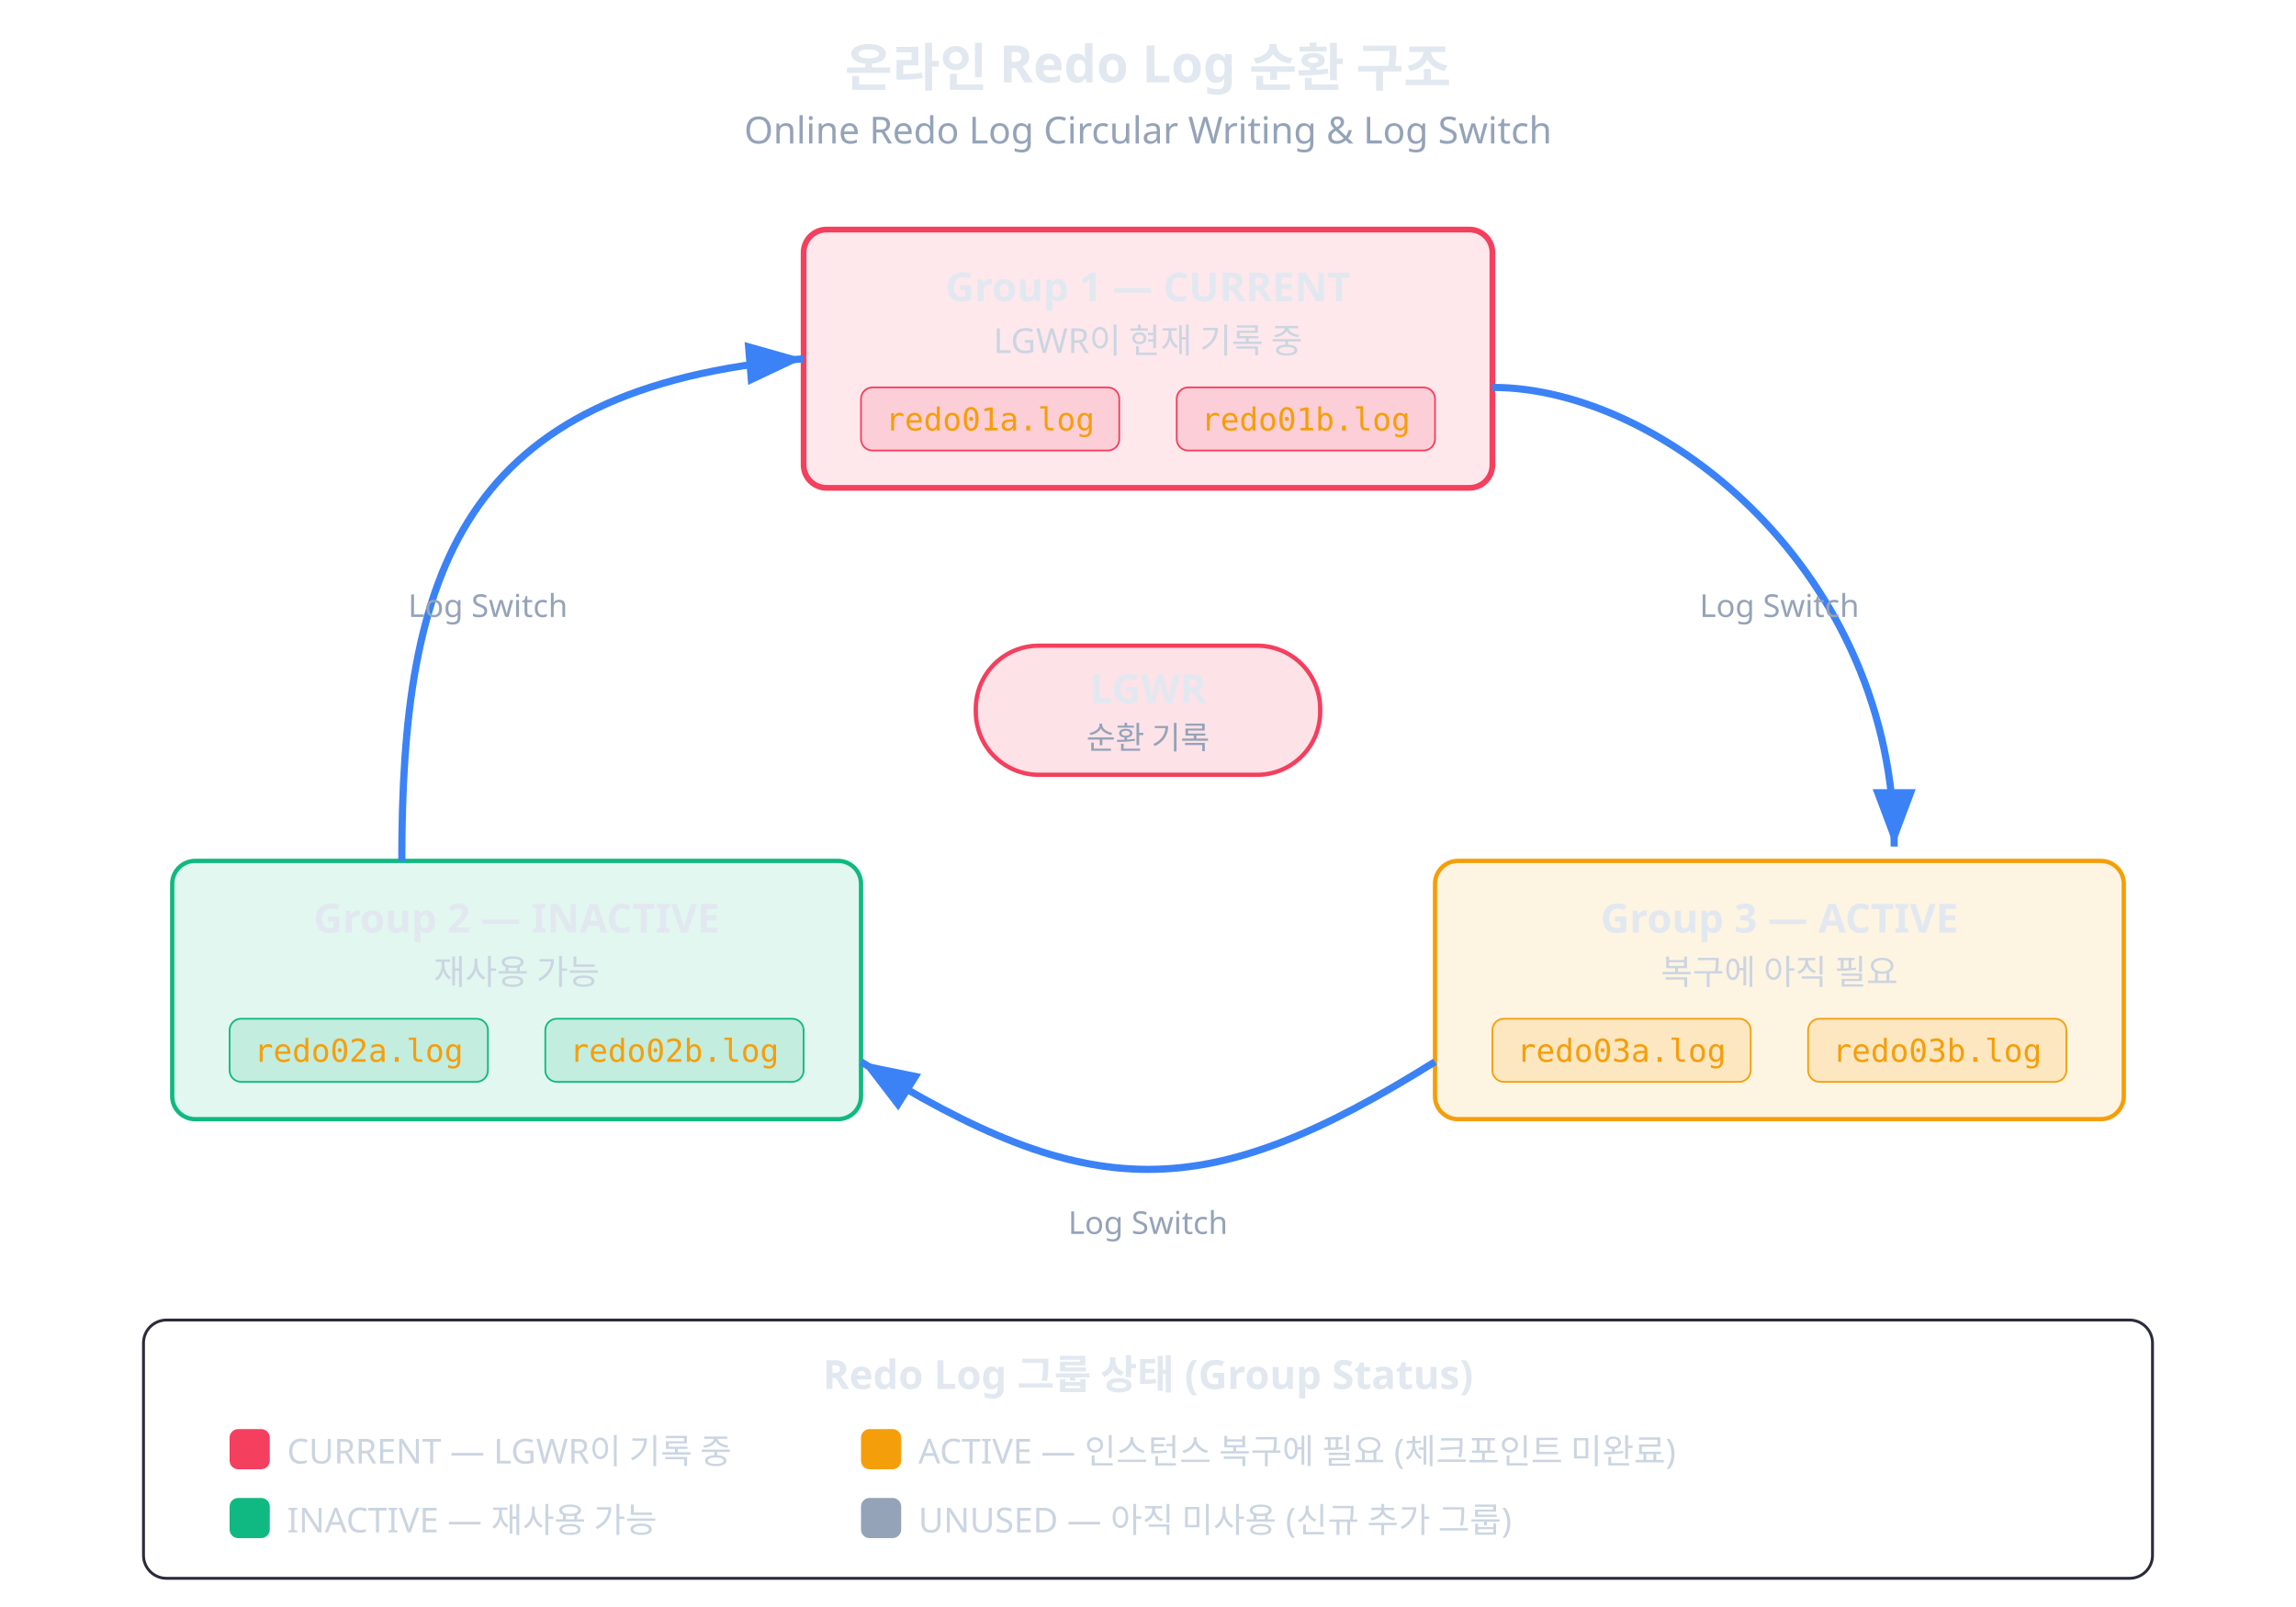
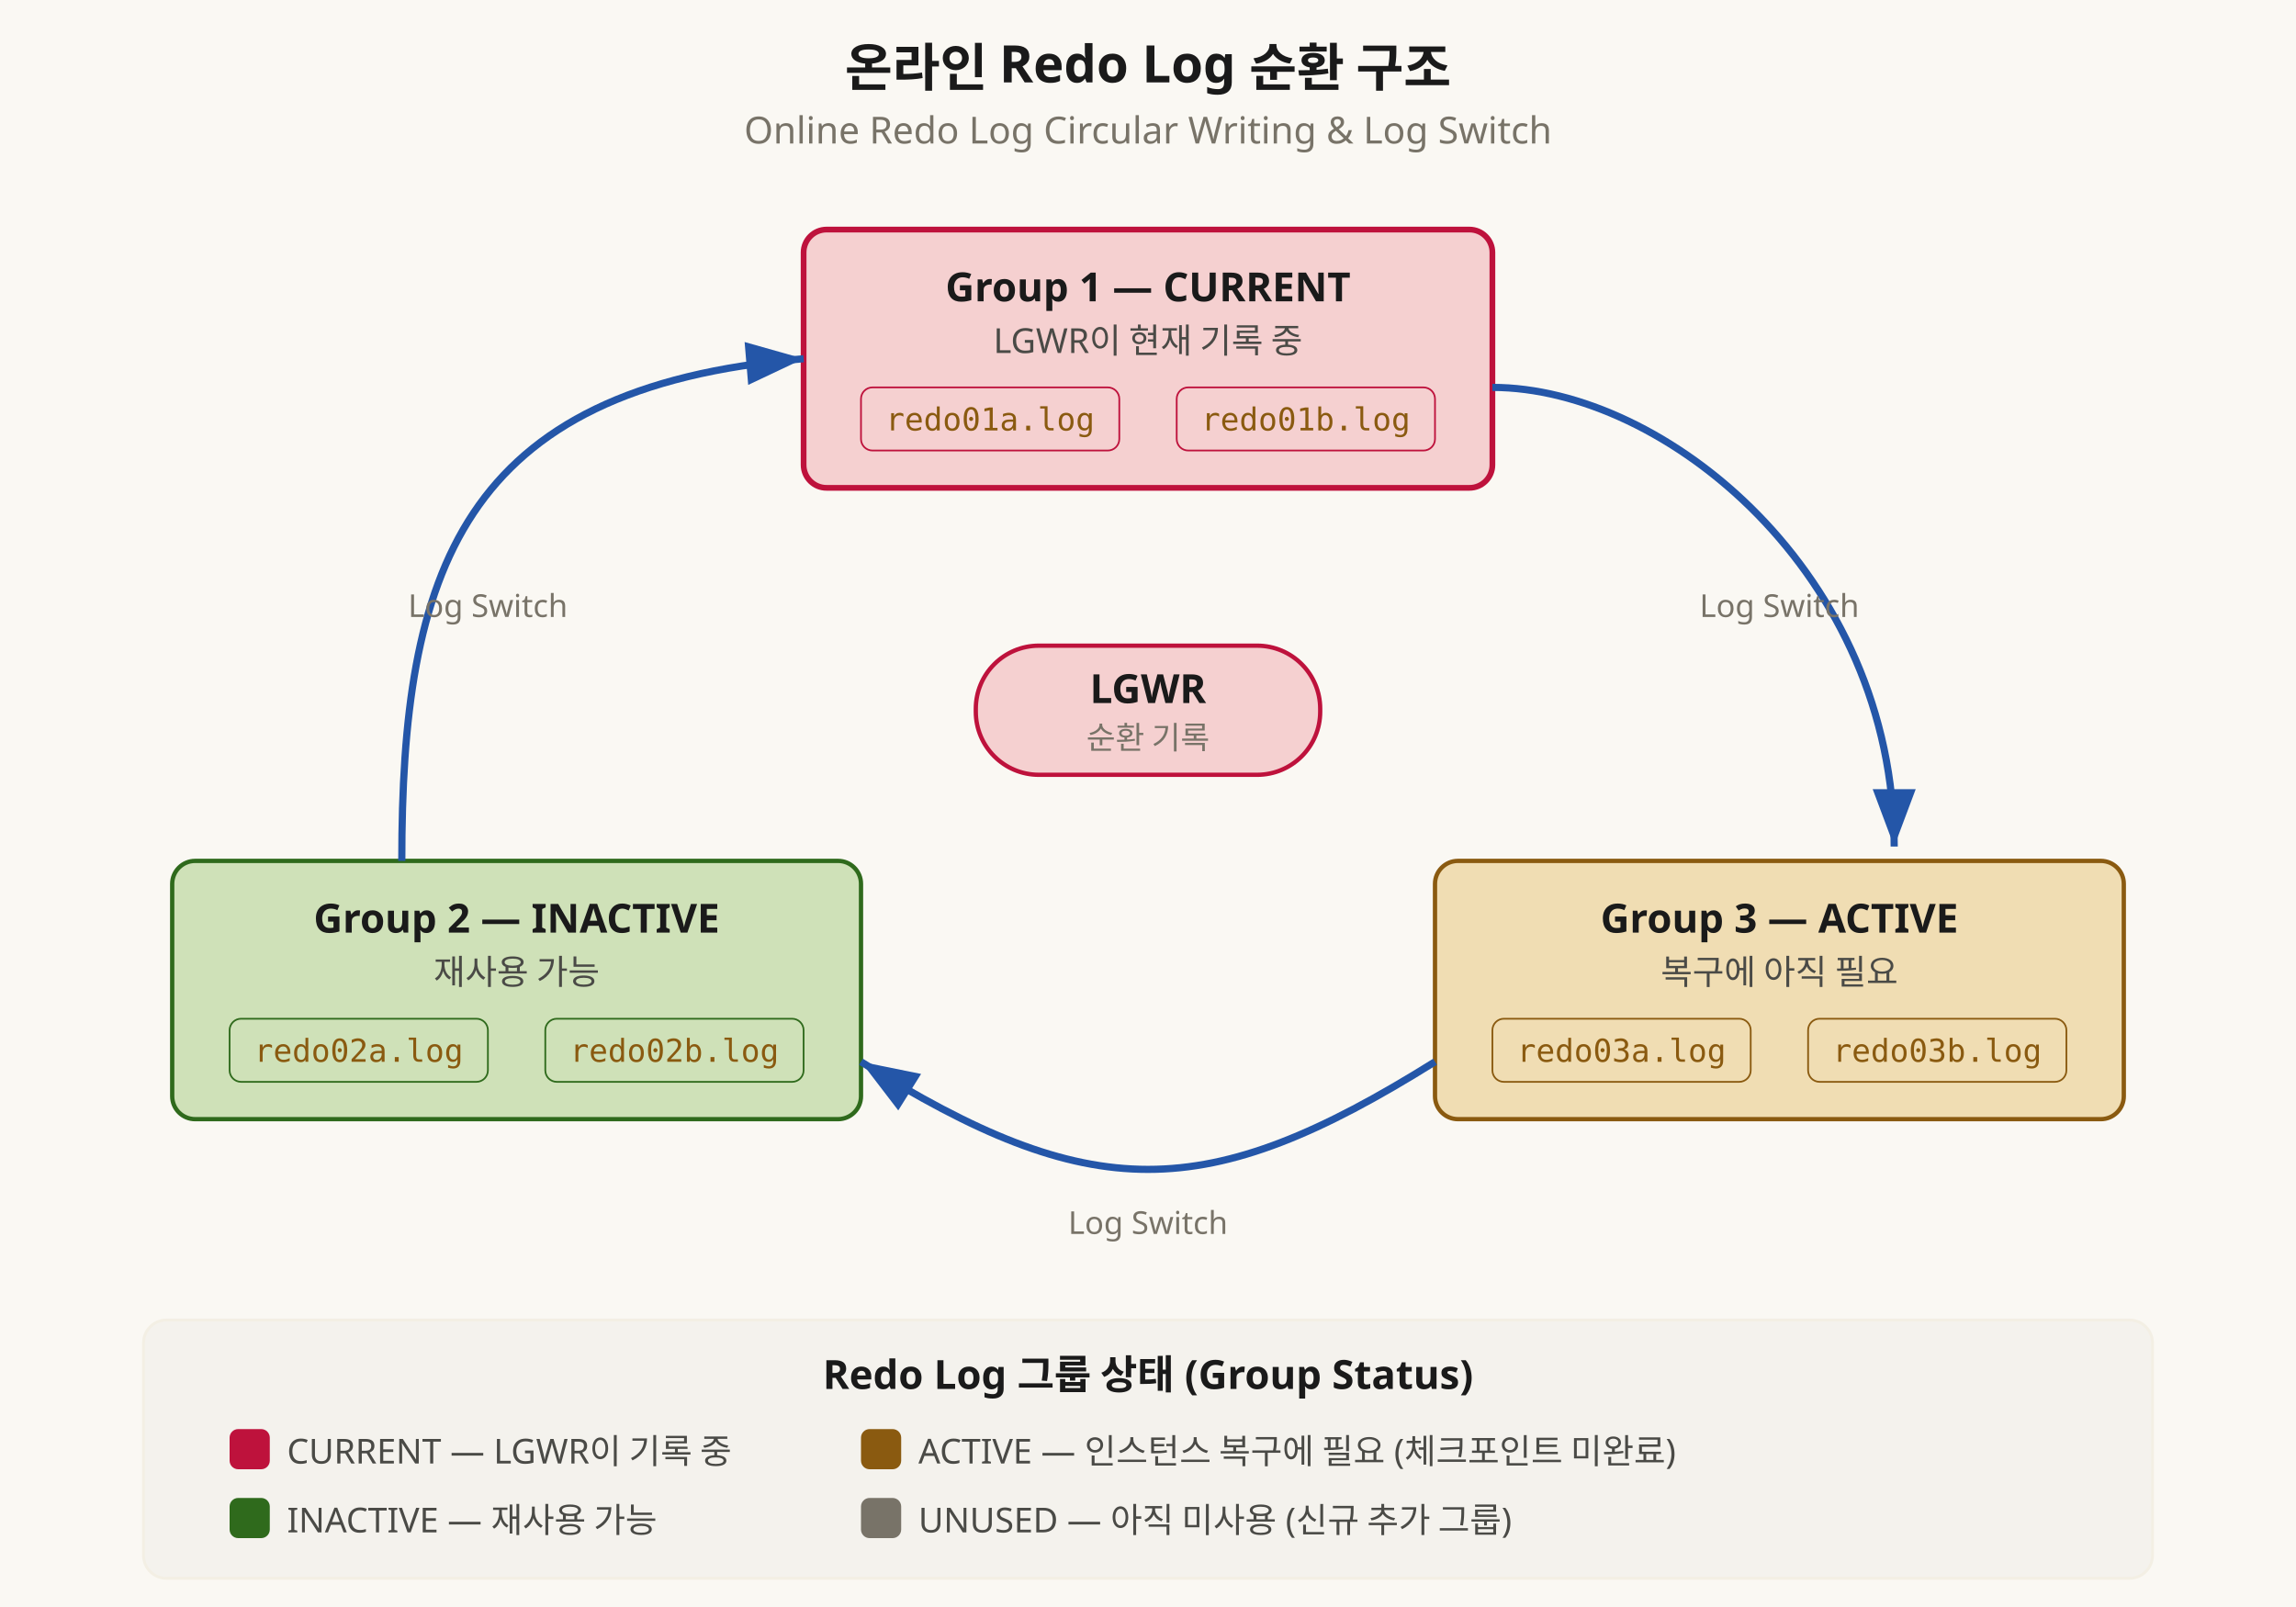
<svg xmlns="http://www.w3.org/2000/svg" viewBox="0 0 800 560">
+   <rect x="0" y="0" width="100%" height="100%" fill="#faf8f3" />
  <style>
-     text { font-family: 'Pretendard', 'Segoe UI', sans-serif; fill: #E2E8F0; }
+     text { font-family: 'Pretendard', 'Segoe UI', sans-serif; fill: #1a1a1a; }
    .title { font-size: 18px; font-weight: 700; }
-     .subtitle { font-size: 13px; fill: #94A3B8; }
+     .subtitle { font-size: 13px; fill: #787368; }
    .label { font-size: 14px; font-weight: 600; }
-     .sublabel { font-size: 12px; fill: #CBD5E1; }
-     .code { font-family: 'Consolas', monospace; font-size: 11px; fill: #F59E0B; }
-     .small { font-size: 11px; fill: #94A3B8; }
+     .sublabel { font-size: 12px; fill: #4a4a46; }
+     .code { font-family: 'Consolas', monospace; font-size: 11px; fill: #8a5a10; }
+     .small { font-size: 11px; fill: #787368; }
    .box { rx: 8; ry: 8; }
  </style>
  <defs>
    <marker id="arrowBlue" markerWidth="8" markerHeight="6" refX="8" refY="3" orient="auto">
-       <polygon points="0 0, 8 3, 0 6" fill="#3B82F6" />
+       <polygon points="0 0, 8 3, 0 6" fill="#2456a8" />
    </marker>
    <marker id="arrowGreen" markerWidth="8" markerHeight="6" refX="8" refY="3" orient="auto">
-       <polygon points="0 0, 8 3, 0 6" fill="#10B981" />
+       <polygon points="0 0, 8 3, 0 6" fill="#2f6a1c" />
    </marker>
    <marker id="arrowYellow" markerWidth="8" markerHeight="6" refX="8" refY="3" orient="auto">
-       <polygon points="0 0, 8 3, 0 6" fill="#F59E0B" />
+       <polygon points="0 0, 8 3, 0 6" fill="#8a5a10" />
    </marker>
    <marker id="arrowRed" markerWidth="8" markerHeight="6" refX="8" refY="3" orient="auto">
-       <polygon points="0 0, 8 3, 0 6" fill="#F43F5E" />
+       <polygon points="0 0, 8 3, 0 6" fill="#be123c" />
    </marker>
  </defs>
  <text x="400" y="30" text-anchor="middle" class="title">온라인 Redo Log 순환 구조</text>
  <text x="400" y="50" text-anchor="middle" class="subtitle">Online Redo Log Circular Writing &amp; Log Switch</text>
-   <rect x="280" y="80" width="240" height="90" class="box" fill="rgba(243,63,94,0.12)" stroke="#F43F5E" stroke-width="2" />
-   <text x="400" y="105" text-anchor="middle" class="label" fill="#F43F5E">Group 1 — CURRENT</text>
+   <rect x="280" y="80" width="240" height="90" class="box" fill="#f5d0d0" stroke="#be123c" stroke-width="2" />
+   <text x="400" y="105" text-anchor="middle" class="label" fill="#be123c">Group 1 — CURRENT</text>
  <text x="400" y="123" text-anchor="middle" class="sublabel">LGWR이 현재 기록 중</text>
-   <rect x="300" y="135" width="90" height="22" rx="4" ry="4" fill="rgba(243,63,94,0.15)" stroke="#F43F5E" stroke-width="0.6" />
+   <rect x="300" y="135" width="90" height="22" rx="4" ry="4" fill="#f5d0d0" stroke="#be123c" stroke-width="0.6" />
  <text x="345" y="150" text-anchor="middle" class="code">redo01a.log</text>
-   <rect x="410" y="135" width="90" height="22" rx="4" ry="4" fill="rgba(243,63,94,0.15)" stroke="#F43F5E" stroke-width="0.6" />
+   <rect x="410" y="135" width="90" height="22" rx="4" ry="4" fill="#f5d0d0" stroke="#be123c" stroke-width="0.6" />
  <text x="455" y="150" text-anchor="middle" class="code">redo01b.log</text>
-   <rect x="60" y="300" width="240" height="90" class="box" fill="rgba(16,185,129,0.12)" stroke="#10B981" stroke-width="1.5" />
-   <text x="180" y="325" text-anchor="middle" class="label" fill="#10B981">Group 2 — INACTIVE</text>
+   <rect x="60" y="300" width="240" height="90" class="box" fill="#cfe1b8" stroke="#2f6a1c" stroke-width="1.5" />
+   <text x="180" y="325" text-anchor="middle" class="label" fill="#2f6a1c">Group 2 — INACTIVE</text>
  <text x="180" y="343" text-anchor="middle" class="sublabel">재사용 가능</text>
-   <rect x="80" y="355" width="90" height="22" rx="4" ry="4" fill="rgba(16,185,129,0.15)" stroke="#10B981" stroke-width="0.6" />
+   <rect x="80" y="355" width="90" height="22" rx="4" ry="4" fill="#cfe1b8" stroke="#2f6a1c" stroke-width="0.6" />
  <text x="125" y="370" text-anchor="middle" class="code">redo02a.log</text>
-   <rect x="190" y="355" width="90" height="22" rx="4" ry="4" fill="rgba(16,185,129,0.15)" stroke="#10B981" stroke-width="0.6" />
+   <rect x="190" y="355" width="90" height="22" rx="4" ry="4" fill="#cfe1b8" stroke="#2f6a1c" stroke-width="0.6" />
  <text x="235" y="370" text-anchor="middle" class="code">redo02b.log</text>
-   <rect x="500" y="300" width="240" height="90" class="box" fill="rgba(245,158,11,0.12)" stroke="#F59E0B" stroke-width="1.5" />
-   <text x="620" y="325" text-anchor="middle" class="label" fill="#F59E0B">Group 3 — ACTIVE</text>
+   <rect x="500" y="300" width="240" height="90" class="box" fill="#f0ddb3" stroke="#8a5a10" stroke-width="1.5" />
+   <text x="620" y="325" text-anchor="middle" class="label" fill="#8a5a10">Group 3 — ACTIVE</text>
  <text x="620" y="343" text-anchor="middle" class="sublabel">복구에 아직 필요</text>
-   <rect x="520" y="355" width="90" height="22" rx="4" ry="4" fill="rgba(245,158,11,0.15)" stroke="#F59E0B" stroke-width="0.6" />
+   <rect x="520" y="355" width="90" height="22" rx="4" ry="4" fill="#f0ddb3" stroke="#8a5a10" stroke-width="0.6" />
  <text x="565" y="370" text-anchor="middle" class="code">redo03a.log</text>
-   <rect x="630" y="355" width="90" height="22" rx="4" ry="4" fill="rgba(245,158,11,0.15)" stroke="#F59E0B" stroke-width="0.6" />
+   <rect x="630" y="355" width="90" height="22" rx="4" ry="4" fill="#f0ddb3" stroke="#8a5a10" stroke-width="0.6" />
  <text x="675" y="370" text-anchor="middle" class="code">redo03b.log</text>
-   <path d="M 520 135 C 580 135, 660 200, 660 295" stroke="#3B82F6" stroke-width="2.5" fill="none" marker-end="url(#arrowBlue)" />
-   <text x="620" y="215" text-anchor="middle" class="small" fill="#3B82F6">Log Switch</text>
-   <path d="M 500 370 C 420 420, 380 420, 300 370" stroke="#3B82F6" stroke-width="2.5" fill="none" marker-end="url(#arrowBlue)" />
-   <text x="400" y="430" text-anchor="middle" class="small" fill="#3B82F6">Log Switch</text>
-   <path d="M 140 300 C 140 200, 160 135, 280 125" stroke="#3B82F6" stroke-width="2.5" fill="none" marker-end="url(#arrowBlue)" />
-   <text x="170" y="215" text-anchor="middle" class="small" fill="#3B82F6">Log Switch</text>
-   <rect x="340" y="225" width="120" height="45" rx="22" ry="22" fill="rgba(243,63,94,0.15)" stroke="#F43F5E" stroke-width="1.5" />
-   <text x="400" y="245" text-anchor="middle" class="label" fill="#F43F5E">LGWR</text>
-   <text x="400" y="261" text-anchor="middle" class="small" fill="#F43F5E">순환 기록</text>
-   <rect x="50" y="460" width="700" height="90" class="box" fill="rgba(255,255,255,0.03)" stroke="#2A2B3D" stroke-width="1" />
+   <path d="M 520 135 C 580 135, 660 200, 660 295" stroke="#2456a8" stroke-width="2.5" fill="none" marker-end="url(#arrowBlue)" />
+   <text x="620" y="215" text-anchor="middle" class="small" fill="#2456a8">Log Switch</text>
+   <path d="M 500 370 C 420 420, 380 420, 300 370" stroke="#2456a8" stroke-width="2.5" fill="none" marker-end="url(#arrowBlue)" />
+   <text x="400" y="430" text-anchor="middle" class="small" fill="#2456a8">Log Switch</text>
+   <path d="M 140 300 C 140 200, 160 135, 280 125" stroke="#2456a8" stroke-width="2.5" fill="none" marker-end="url(#arrowBlue)" />
+   <text x="170" y="215" text-anchor="middle" class="small" fill="#2456a8">Log Switch</text>
+   <rect x="340" y="225" width="120" height="45" rx="22" ry="22" fill="#f5d0d0" stroke="#be123c" stroke-width="1.5" />
+   <text x="400" y="245" text-anchor="middle" class="label" fill="#be123c">LGWR</text>
+   <text x="400" y="261" text-anchor="middle" class="small" fill="#be123c">순환 기록</text>
+   <rect x="50" y="460" width="700" height="90" class="box" fill="rgba(42,42,42,0.03)" stroke="#f3efe4" stroke-width="1" />
  <text x="400" y="484" text-anchor="middle" class="label">Redo Log 그룹 상태 (Group Status)</text>
-   <rect x="80" y="498" width="14" height="14" rx="3" ry="3" fill="#F43F5E" />
+   <rect x="80" y="498" width="14" height="14" rx="3" ry="3" fill="#be123c" />
  <text x="100" y="510" class="sublabel">CURRENT — LGWR이 기록 중</text>
-   <rect x="300" y="498" width="14" height="14" rx="3" ry="3" fill="#F59E0B" />
+   <rect x="300" y="498" width="14" height="14" rx="3" ry="3" fill="#8a5a10" />
  <text x="320" y="510" class="sublabel">ACTIVE — 인스턴스 복구에 필요 (체크포인트 미완료)</text>
-   <rect x="80" y="522" width="14" height="14" rx="3" ry="3" fill="#10B981" />
+   <rect x="80" y="522" width="14" height="14" rx="3" ry="3" fill="#2f6a1c" />
  <text x="100" y="534" class="sublabel">INACTIVE — 재사용 가능</text>
-   <rect x="300" y="522" width="14" height="14" rx="3" ry="3" fill="#94A3B8" />
+   <rect x="300" y="522" width="14" height="14" rx="3" ry="3" fill="#787368" />
  <text x="320" y="534" class="sublabel">UNUSED — 아직 미사용 (신규 추가 그룹)</text>
</svg>
